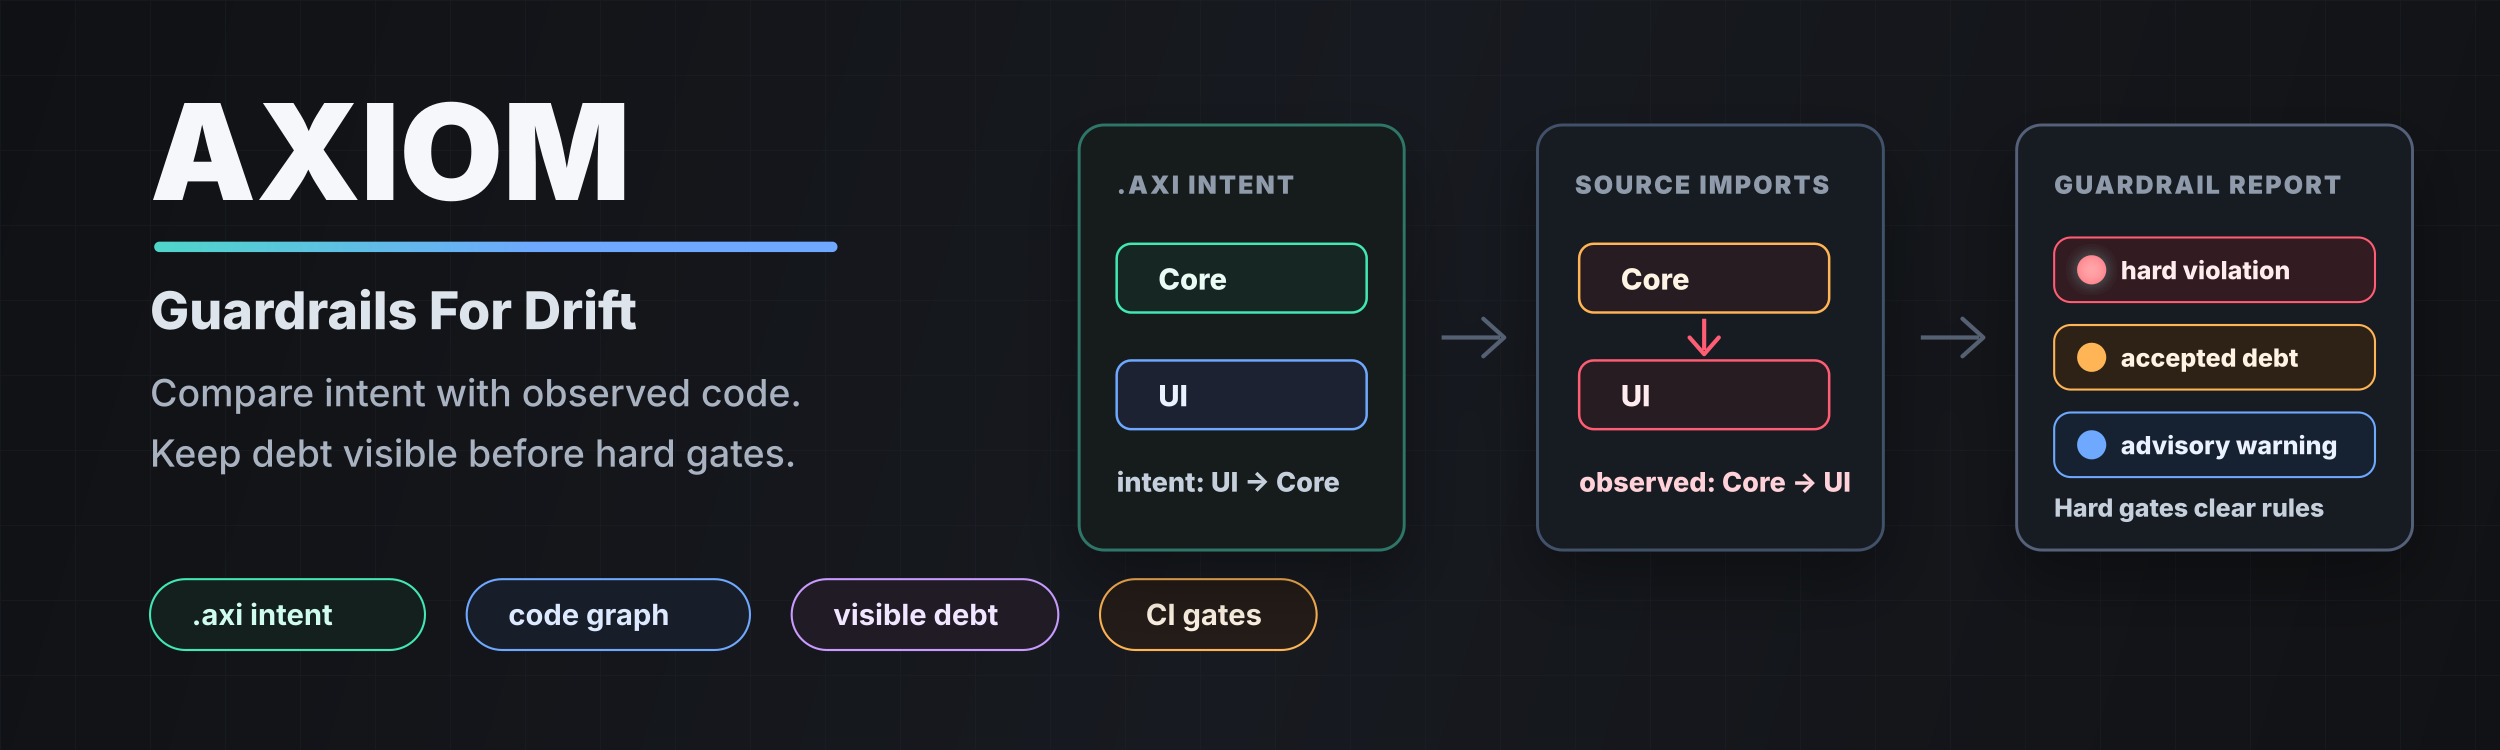
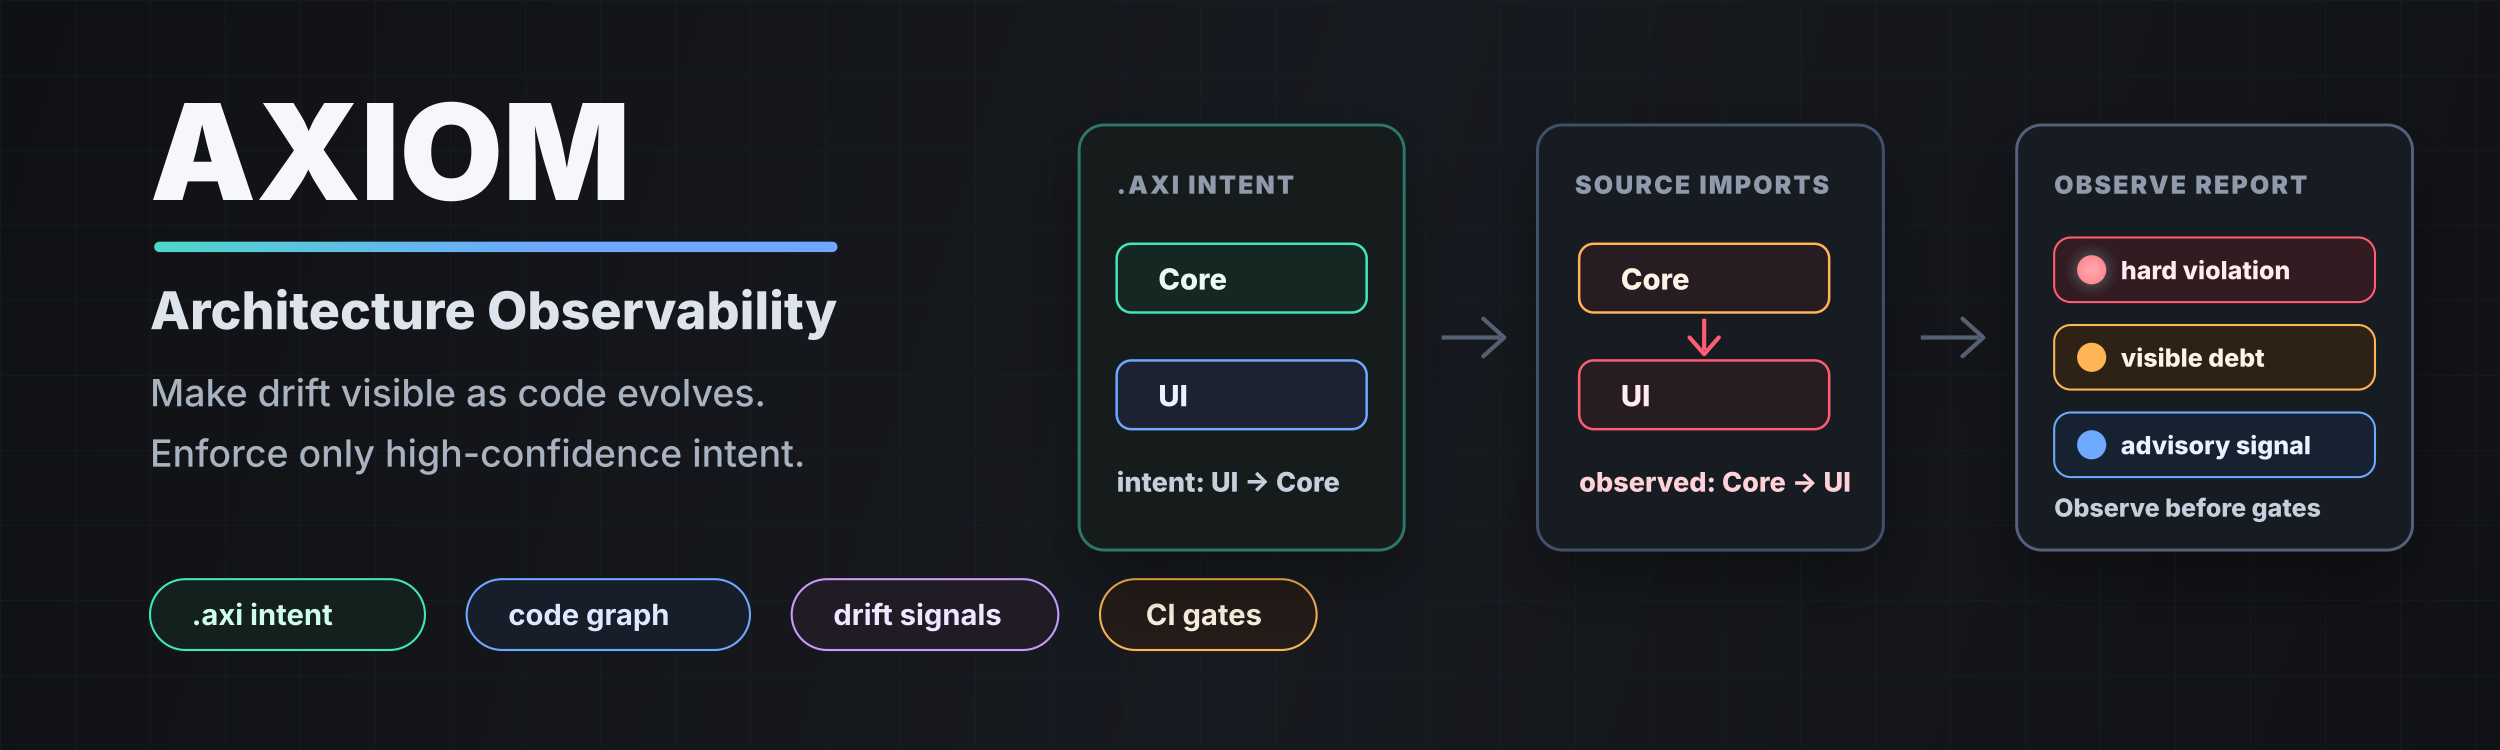
<svg xmlns="http://www.w3.org/2000/svg" width="1200" height="360" viewBox="0 0 1200 360" fill="none" role="img" aria-labelledby="title desc">
  <defs>
    <linearGradient id="bg" x1="0" y1="0" x2="1200" y2="360" gradientUnits="userSpaceOnUse">
      <stop offset="0" stop-color="#101114" />
      <stop offset="0.52" stop-color="#171A20" />
      <stop offset="1" stop-color="#111215" />
    </linearGradient>
    <linearGradient id="rule" x1="0" y1="0" x2="260" y2="0" gradientUnits="userSpaceOnUse">
      <stop stop-color="#42E8B4" />
      <stop offset="1" stop-color="#6EA8FF" />
    </linearGradient>
    <linearGradient id="danger" x1="0" y1="0" x2="190" y2="0" gradientUnits="userSpaceOnUse">
      <stop stop-color="#FFB454" />
      <stop offset="1" stop-color="#FF5D73" />
    </linearGradient>
    <filter id="shadow" x="-20%" y="-20%" width="140%" height="140%">
      <feDropShadow dx="0" dy="14" stdDeviation="16" flood-color="#000000" flood-opacity="0.35" />
    </filter>
    <filter id="glow" x="-35%" y="-35%" width="170%" height="170%">
      <feGaussianBlur stdDeviation="4" result="blur" />
      <feColorMatrix in="blur" type="matrix" values="0 0 0 0 0.28 0 0 0 0 0.84 0 0 0 0 0.74 0 0 0 0.45 0" />
      <feBlend in="SourceGraphic" mode="screen" />
    </filter>
    <pattern id="grid" width="36" height="36" patternUnits="userSpaceOnUse">
      <path d="M36 0H0V36" stroke="#2C323B" stroke-width="1" opacity="0.5" />
    </pattern>
  </defs>
  <rect width="1200" height="360" fill="url(#bg)" />
  <rect width="1200" height="360" fill="url(#grid)" opacity="0.38" />
  <g font-family="Inter, Segoe UI, Arial, sans-serif">
    <text x="72" y="96" fill="#F5F7FA" font-size="64" font-weight="850" letter-spacing="0">AXIOM</text>
    <rect x="74" y="116" width="328" height="5" rx="2.5" fill="url(#rule)" />
-     <text x="72" y="158" fill="#DDE4EC" font-size="25" font-weight="760">Guardrails For Drift</text>
-     <text x="72" y="195" fill="#A8B2C0" font-size="18" font-weight="520">Compare intent with observed code.</text>
-     <text x="72" y="224" fill="#A8B2C0" font-size="18" font-weight="520">Keep debt visible before hard gates.</text>
+     <text x="72" y="158" fill="#DDE4EC" font-size="25" font-weight="760">Architecture Observability</text>
+     <text x="72" y="195" fill="#A8B2C0" font-size="18" font-weight="520">Make drift visible as code evolves.</text>
+     <text x="72" y="224" fill="#A8B2C0" font-size="18" font-weight="520">Enforce only high-confidence intent.</text>
    <g transform="translate(72 278)">
      <rect x="0" y="0" width="132" height="34" rx="17" fill="#13201D" stroke="#42E8B4" stroke-width="1" />
      <text x="20" y="22" fill="#CFFCEF" font-size="14" font-weight="750">.axi intent</text>
      <rect x="152" y="0" width="136" height="34" rx="17" fill="#171E2A" stroke="#6EA8FF" stroke-width="1" />
      <text x="172" y="22" fill="#DCE9FF" font-size="14" font-weight="750">code graph</text>
      <rect x="308" y="0" width="128" height="34" rx="17" fill="#201B25" stroke="#C99BFF" stroke-width="1" />
-       <text x="328" y="22" fill="#F1E6FF" font-size="14" font-weight="750">visible debt</text>
+       <text x="328" y="22" fill="#F1E6FF" font-size="14" font-weight="750">drift signals</text>
      <rect x="456" y="0" width="104" height="34" rx="17" fill="#241C18" stroke="#FFB454" stroke-width="1" />
      <text x="478" y="22" fill="#FFF4E4" font-size="14" font-weight="750">CI gates</text>
    </g>
  </g>
  <g transform="translate(518 60)" font-family="Inter, Segoe UI, Arial, sans-serif" filter="url(#shadow)">
    <g>
      <rect x="0" y="0" width="156" height="204" rx="12" fill="#141B1B" stroke="#2F7668" stroke-width="1.4" />
      <text x="18" y="33" fill="#8F9AAA" font-size="12" font-weight="850" letter-spacing="1">.AXI INTENT</text>
      <rect x="18" y="57" width="120" height="33" rx="7" fill="#182522" stroke="#42E8B4" stroke-width="1.2" />
      <text x="38" y="79" fill="#EAFBF6" font-size="14" font-weight="760">Core</text>
      <rect x="18" y="113" width="120" height="33" rx="7" fill="#1B2130" stroke="#6EA8FF" stroke-width="1.2" />
      <text x="38" y="135" fill="#EAF2FF" font-size="14" font-weight="760">UI</text>
      <text x="18" y="176" fill="#C6D0DC" font-size="13" font-weight="760">intent: UI -&gt; Core</text>
    </g>
    <path d="M174 102H202" stroke="#566173" stroke-width="2" />
    <path d="M194 93L204 102L194 111" stroke="#566173" stroke-width="2" stroke-linecap="round" stroke-linejoin="round" />
    <g transform="translate(220 0)">
      <rect x="0" y="0" width="166" height="204" rx="12" fill="#171B22" stroke="#43516A" stroke-width="1.4" />
      <text x="18" y="33" fill="#8F9AAA" font-size="12" font-weight="850" letter-spacing="1">SOURCE IMPORTS</text>
      <rect x="20" y="57" width="120" height="33" rx="7" fill="#251C20" stroke="#FFB454" stroke-width="1.2" />
      <text x="40" y="79" fill="#FFF4E4" font-size="14" font-weight="760">Core</text>
      <rect x="20" y="113" width="120" height="33" rx="7" fill="#281A20" stroke="#FF5D73" stroke-width="1.2" />
      <text x="40" y="135" fill="#FFECEF" font-size="14" font-weight="760">UI</text>
      <path d="M80 93V108" stroke="#FF5D73" stroke-width="2" />
      <path d="M73 102L80 110L87 102" stroke="#FF5D73" stroke-width="2" stroke-linecap="round" stroke-linejoin="round" />
      <text x="20" y="176" fill="#FFD1D8" font-size="13" font-weight="760">observed: Core -&gt; UI</text>
    </g>
    <path d="M404 102H432" stroke="#566173" stroke-width="2" />
    <path d="M424 93L434 102L424 111" stroke="#566173" stroke-width="2" stroke-linecap="round" stroke-linejoin="round" />
    <g transform="translate(450 0)">
      <rect x="0" y="0" width="190" height="204" rx="12" fill="#171B22" stroke="#546079" stroke-width="1.4" />
-       <text x="18" y="33" fill="#8F9AAA" font-size="12" font-weight="850" letter-spacing="1">GUARDRAIL REPORT</text>
+       <text x="18" y="33" fill="#8F9AAA" font-size="12" font-weight="850" letter-spacing="1">OBSERVE REPORT</text>
      <rect x="18" y="54" width="154" height="31" rx="8" fill="#321A20" stroke="#FF5D73" stroke-width="1" />
      <g filter="url(#glow)">
        <circle cx="36" cy="69.5" r="7" fill="#FF5D73" />
      </g>
      <text x="50" y="74" fill="#FFECEF" font-size="12" font-weight="820">hard violation</text>
      <rect x="18" y="96" width="154" height="31" rx="8" fill="#2D2418" stroke="#FFB454" stroke-width="1" />
      <circle cx="36" cy="111.5" r="7" fill="#FFB454" />
-       <text x="50" y="116" fill="#FFF4E4" font-size="12" font-weight="820">accepted debt</text>
+       <text x="50" y="116" fill="#FFF4E4" font-size="12" font-weight="820">visible debt</text>
      <rect x="18" y="138" width="154" height="31" rx="8" fill="#172431" stroke="#6EA8FF" stroke-width="1" />
      <circle cx="36" cy="153.5" r="7" fill="#6EA8FF" />
-       <text x="50" y="158" fill="#EAF2FF" font-size="12" font-weight="820">advisory warning</text>
-       <text x="18" y="188" fill="#C6D0DC" font-size="12" font-weight="760">Hard gates clear rules</text>
+       <text x="50" y="158" fill="#EAF2FF" font-size="12" font-weight="820">advisory signal</text>
+       <text x="18" y="188" fill="#C6D0DC" font-size="12" font-weight="760">Observe before gates</text>
    </g>
  </g>
</svg>
